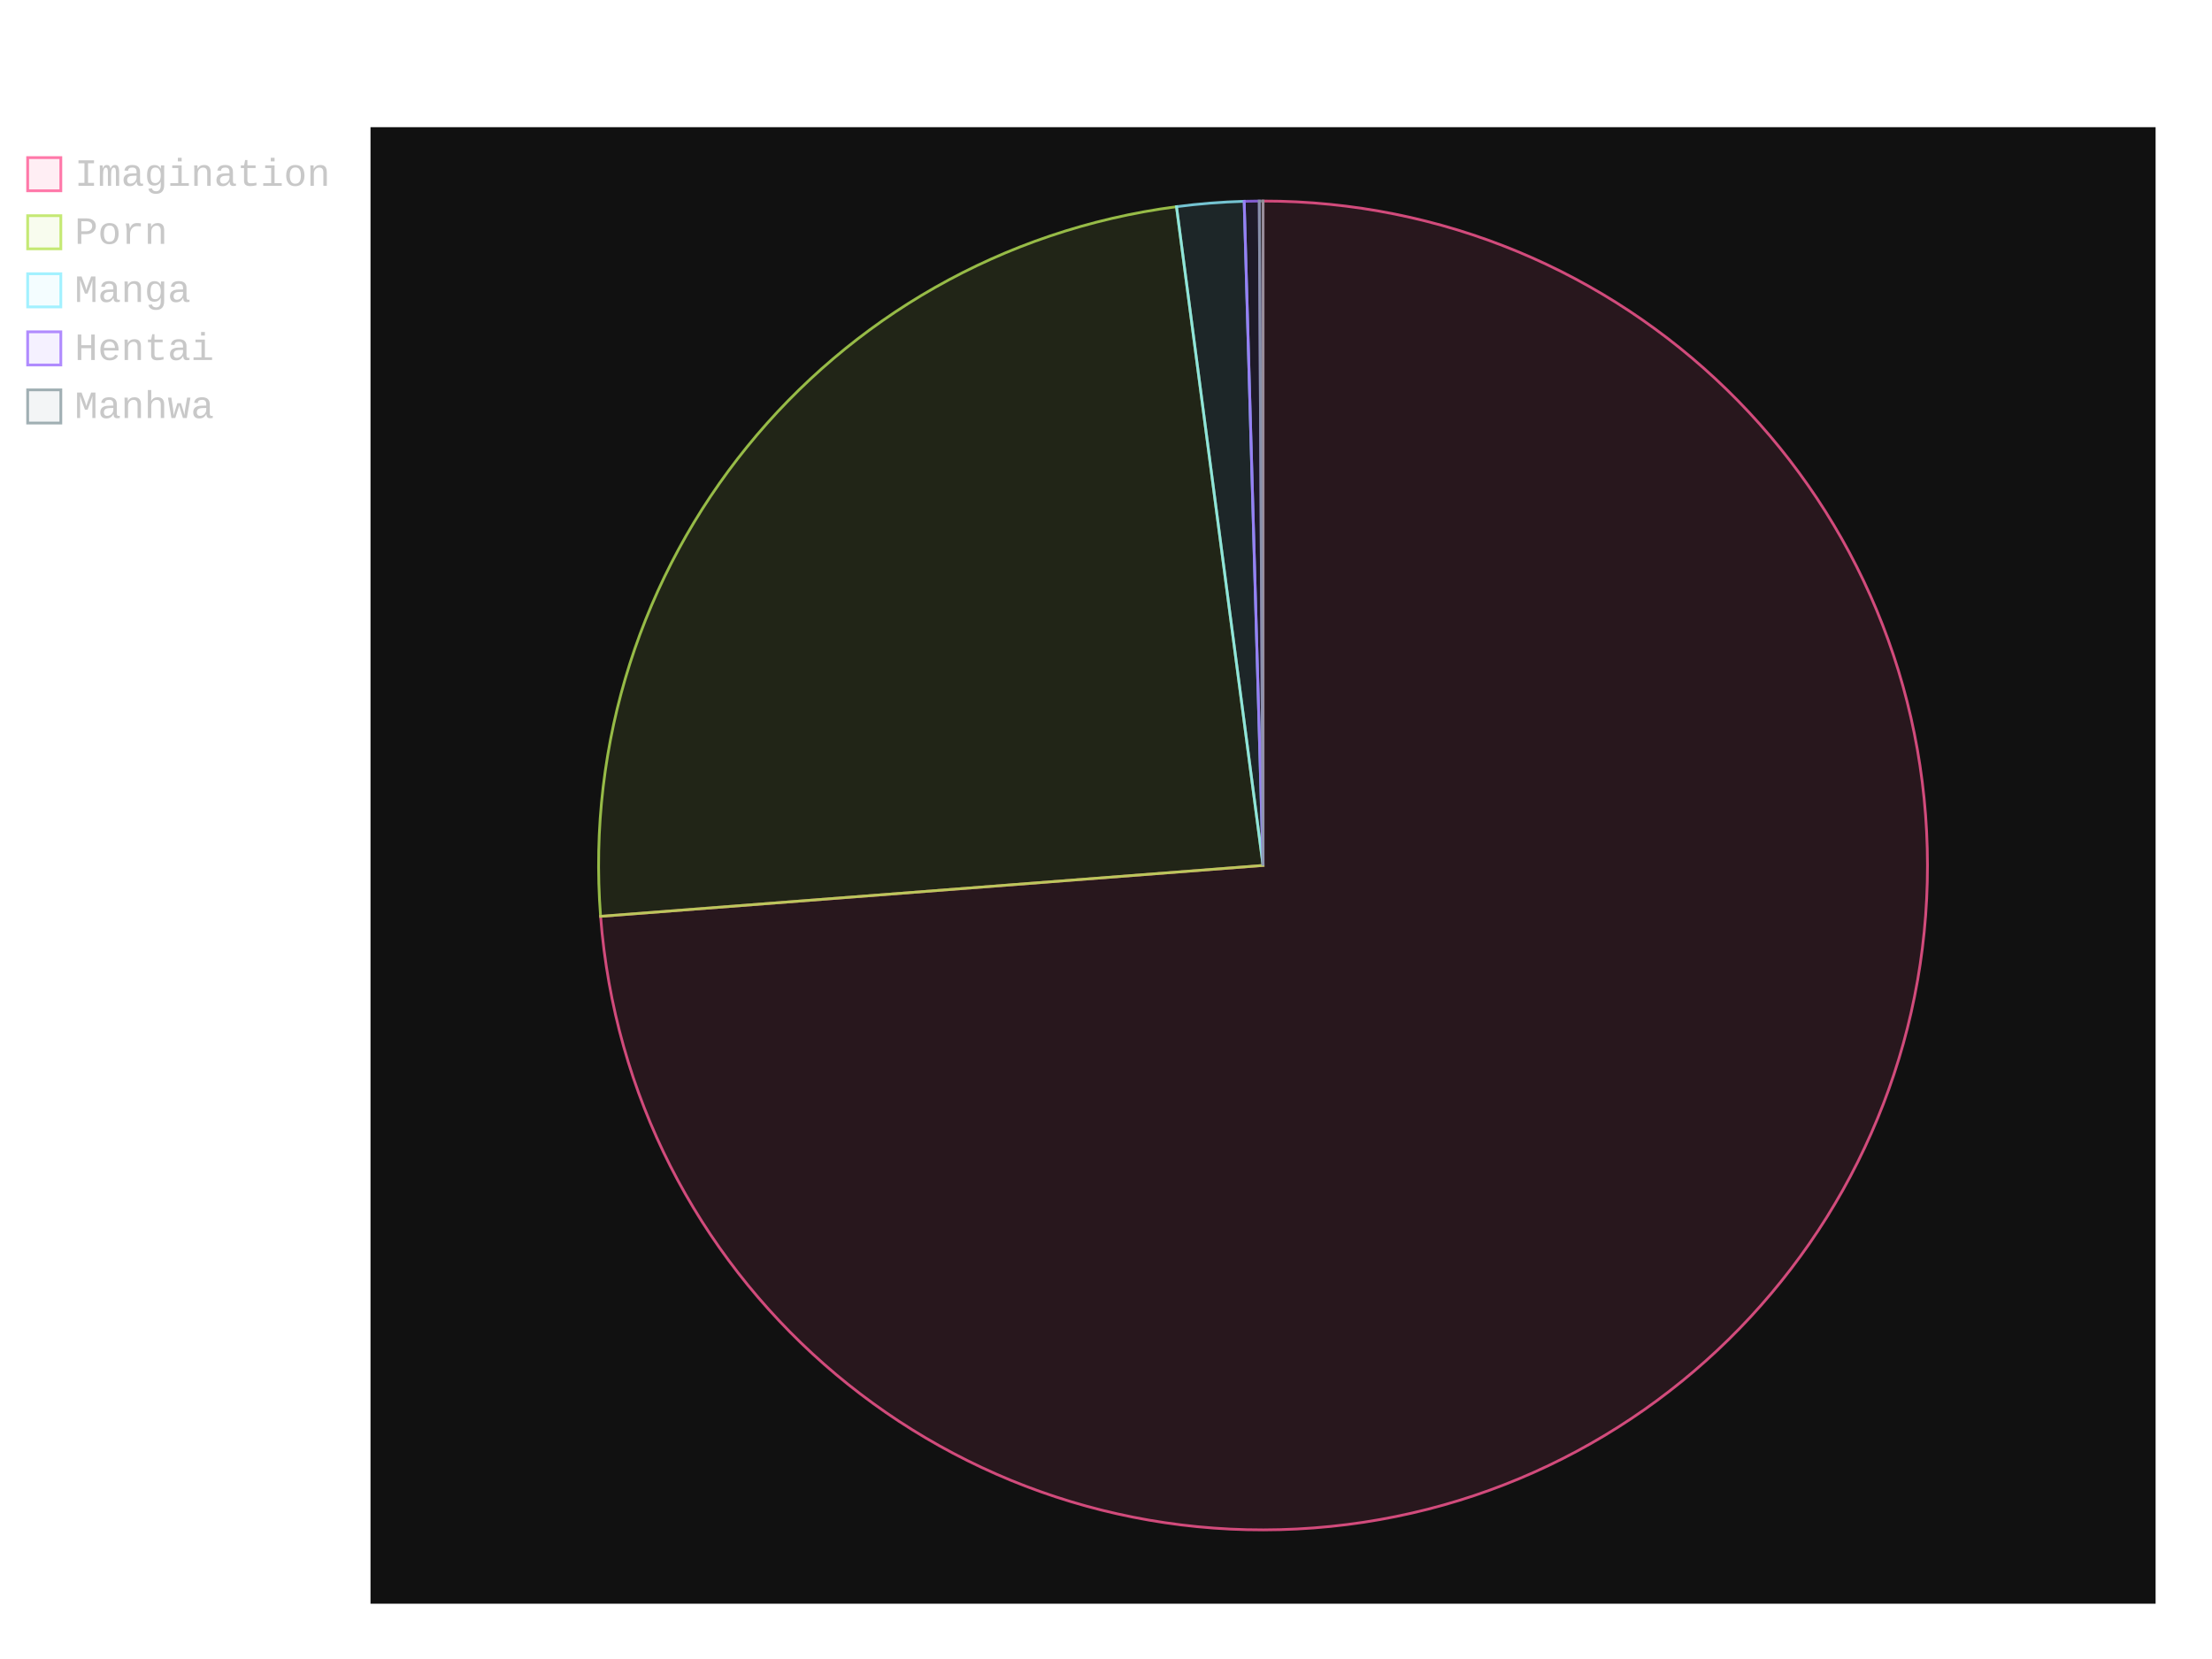
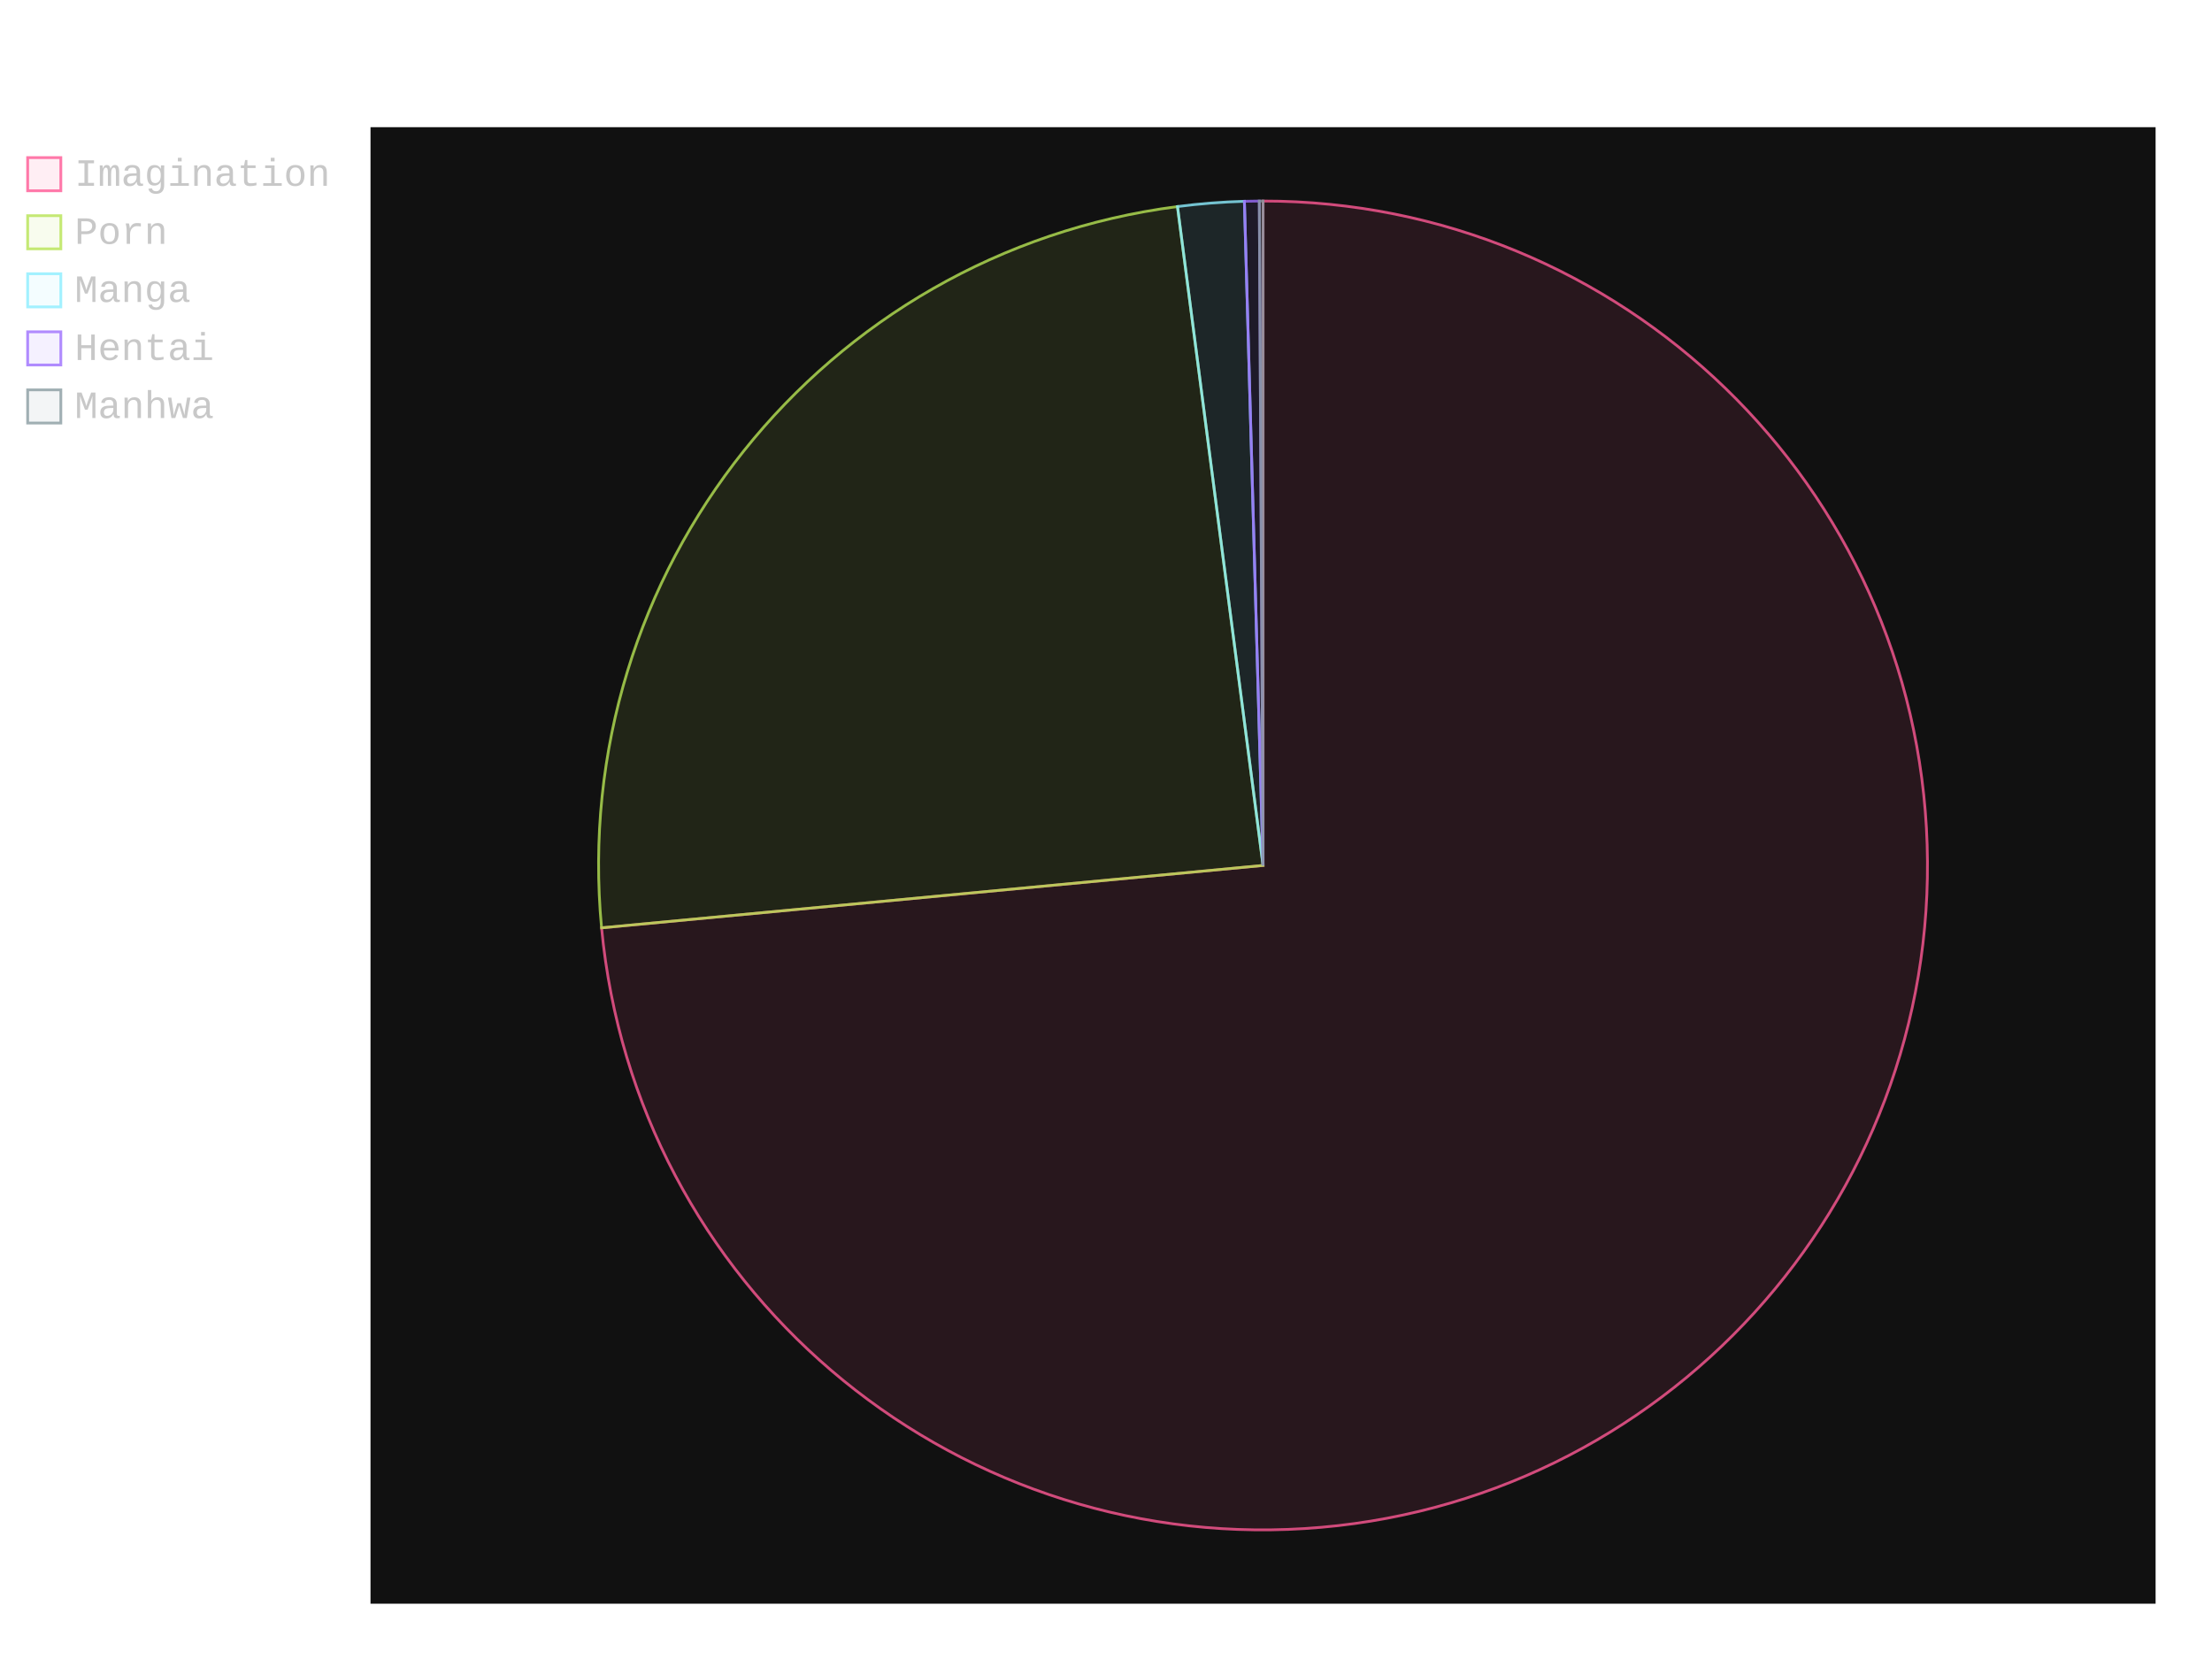
- <svg xmlns="http://www.w3.org/2000/svg" id="chart-c222648b-6aff-441d-abbd-4a1b209272ea" class="pygal-chart" viewBox="0 0 800 600">
+ <svg xmlns="http://www.w3.org/2000/svg" id="chart-a6dd271a-f912-41a5-8dee-f7c904463836" class="pygal-chart" viewBox="0 0 800 600">
  <defs>
-     <style type="text/css">#chart-c222648b-6aff-441d-abbd-4a1b209272ea{-webkit-user-select:none;-webkit-font-smoothing:antialiased;font-family:Consolas,"Liberation Mono",Menlo,Courier,monospace}#chart-c222648b-6aff-441d-abbd-4a1b209272ea .title{font-family:Consolas,"Liberation Mono",Menlo,Courier,monospace;font-size:16px}#chart-c222648b-6aff-441d-abbd-4a1b209272ea .legends .legend text{font-family:Consolas,"Liberation Mono",Menlo,Courier,monospace;font-size:14px}#chart-c222648b-6aff-441d-abbd-4a1b209272ea .axis text{font-family:Consolas,"Liberation Mono",Menlo,Courier,monospace;font-size:10px}#chart-c222648b-6aff-441d-abbd-4a1b209272ea .axis text.major{font-family:Consolas,"Liberation Mono",Menlo,Courier,monospace;font-size:10px}#chart-c222648b-6aff-441d-abbd-4a1b209272ea .text-overlay text.value{font-family:Consolas,"Liberation Mono",Menlo,Courier,monospace;font-size:16px}#chart-c222648b-6aff-441d-abbd-4a1b209272ea .text-overlay text.label{font-family:Consolas,"Liberation Mono",Menlo,Courier,monospace;font-size:10px}#chart-c222648b-6aff-441d-abbd-4a1b209272ea .tooltip{font-family:Consolas,"Liberation Mono",Menlo,Courier,monospace;font-size:14px}#chart-c222648b-6aff-441d-abbd-4a1b209272ea text.no_data{font-family:Consolas,"Liberation Mono",Menlo,Courier,monospace;font-size:64px}
- #chart-c222648b-6aff-441d-abbd-4a1b209272ea{background-color:transparent}#chart-c222648b-6aff-441d-abbd-4a1b209272ea path,#chart-c222648b-6aff-441d-abbd-4a1b209272ea line,#chart-c222648b-6aff-441d-abbd-4a1b209272ea rect,#chart-c222648b-6aff-441d-abbd-4a1b209272ea circle{-webkit-transition:0.3s ease-out;-moz-transition:0.3s ease-out;transition:0.3s ease-out}#chart-c222648b-6aff-441d-abbd-4a1b209272ea .graph &gt; .background{fill:transparent}#chart-c222648b-6aff-441d-abbd-4a1b209272ea .plot &gt; .background{fill:#111}#chart-c222648b-6aff-441d-abbd-4a1b209272ea .graph{fill:rgba(200,200,200,1)}#chart-c222648b-6aff-441d-abbd-4a1b209272ea text.no_data{fill:rgba(255,255,255,1)}#chart-c222648b-6aff-441d-abbd-4a1b209272ea .title{fill:rgba(255,255,255,1)}#chart-c222648b-6aff-441d-abbd-4a1b209272ea .legends .legend text{fill:rgba(200,200,200,1)}#chart-c222648b-6aff-441d-abbd-4a1b209272ea .legends .legend:hover text{fill:rgba(255,255,255,1)}#chart-c222648b-6aff-441d-abbd-4a1b209272ea .axis .line{stroke:rgba(255,255,255,1)}#chart-c222648b-6aff-441d-abbd-4a1b209272ea .axis .guide.line{stroke:#555}#chart-c222648b-6aff-441d-abbd-4a1b209272ea .axis .major.line{stroke:rgba(200,200,200,1)}#chart-c222648b-6aff-441d-abbd-4a1b209272ea .axis text.major{fill:rgba(255,255,255,1)}#chart-c222648b-6aff-441d-abbd-4a1b209272ea .axis.y .guides:hover .guide.line,#chart-c222648b-6aff-441d-abbd-4a1b209272ea .line-graph .axis.x .guides:hover .guide.line,#chart-c222648b-6aff-441d-abbd-4a1b209272ea .stackedline-graph .axis.x .guides:hover .guide.line,#chart-c222648b-6aff-441d-abbd-4a1b209272ea .xy-graph .axis.x .guides:hover .guide.line{stroke:rgba(255,255,255,1)}#chart-c222648b-6aff-441d-abbd-4a1b209272ea .axis .guides:hover text{fill:rgba(255,255,255,1)}#chart-c222648b-6aff-441d-abbd-4a1b209272ea .reactive{fill-opacity:.1;stroke-opacity:.8;stroke-width:1}#chart-c222648b-6aff-441d-abbd-4a1b209272ea .ci{stroke:rgba(200,200,200,1)}#chart-c222648b-6aff-441d-abbd-4a1b209272ea .reactive.active,#chart-c222648b-6aff-441d-abbd-4a1b209272ea .active .reactive{fill-opacity:.75;stroke-opacity:.9;stroke-width:4}#chart-c222648b-6aff-441d-abbd-4a1b209272ea .ci .reactive.active{stroke-width:1.5}#chart-c222648b-6aff-441d-abbd-4a1b209272ea .series text{fill:rgba(255,255,255,1)}#chart-c222648b-6aff-441d-abbd-4a1b209272ea .tooltip rect{fill:#111;stroke:rgba(255,255,255,1);-webkit-transition:opacity 0.3s ease-out;-moz-transition:opacity 0.3s ease-out;transition:opacity 0.3s ease-out}#chart-c222648b-6aff-441d-abbd-4a1b209272ea .tooltip .label{fill:rgba(200,200,200,1)}#chart-c222648b-6aff-441d-abbd-4a1b209272ea .tooltip .label{fill:rgba(200,200,200,1)}#chart-c222648b-6aff-441d-abbd-4a1b209272ea .tooltip .legend{font-size:.8em;fill:#555}#chart-c222648b-6aff-441d-abbd-4a1b209272ea .tooltip .x_label{font-size:.6em;fill:rgba(255,255,255,1)}#chart-c222648b-6aff-441d-abbd-4a1b209272ea .tooltip .xlink{font-size:.5em;text-decoration:underline}#chart-c222648b-6aff-441d-abbd-4a1b209272ea .tooltip .value{font-size:1.5em}#chart-c222648b-6aff-441d-abbd-4a1b209272ea .bound{font-size:.5em}#chart-c222648b-6aff-441d-abbd-4a1b209272ea .max-value{font-size:.75em;fill:#555}#chart-c222648b-6aff-441d-abbd-4a1b209272ea .map-element{fill:#111;stroke:#555 !important}#chart-c222648b-6aff-441d-abbd-4a1b209272ea .map-element .reactive{fill-opacity:inherit;stroke-opacity:inherit}#chart-c222648b-6aff-441d-abbd-4a1b209272ea .color-0,#chart-c222648b-6aff-441d-abbd-4a1b209272ea .color-0 a:visited{stroke:#ff5995;fill:#ff5995}#chart-c222648b-6aff-441d-abbd-4a1b209272ea .color-1,#chart-c222648b-6aff-441d-abbd-4a1b209272ea .color-1 a:visited{stroke:#b6e354;fill:#b6e354}#chart-c222648b-6aff-441d-abbd-4a1b209272ea .color-2,#chart-c222648b-6aff-441d-abbd-4a1b209272ea .color-2 a:visited{stroke:#8cedff;fill:#8cedff}#chart-c222648b-6aff-441d-abbd-4a1b209272ea .color-3,#chart-c222648b-6aff-441d-abbd-4a1b209272ea .color-3 a:visited{stroke:#9e6ffe;fill:#9e6ffe}#chart-c222648b-6aff-441d-abbd-4a1b209272ea .color-4,#chart-c222648b-6aff-441d-abbd-4a1b209272ea .color-4 a:visited{stroke:#899ca1;fill:#899ca1}#chart-c222648b-6aff-441d-abbd-4a1b209272ea .text-overlay .color-0 text{fill:black}#chart-c222648b-6aff-441d-abbd-4a1b209272ea .text-overlay .color-1 text{fill:black}#chart-c222648b-6aff-441d-abbd-4a1b209272ea .text-overlay .color-2 text{fill:black}#chart-c222648b-6aff-441d-abbd-4a1b209272ea .text-overlay .color-3 text{fill:black}#chart-c222648b-6aff-441d-abbd-4a1b209272ea .text-overlay .color-4 text{fill:black}
- #chart-c222648b-6aff-441d-abbd-4a1b209272ea text.no_data{text-anchor:middle}#chart-c222648b-6aff-441d-abbd-4a1b209272ea .guide.line{fill:none}#chart-c222648b-6aff-441d-abbd-4a1b209272ea .centered{text-anchor:middle}#chart-c222648b-6aff-441d-abbd-4a1b209272ea .title{text-anchor:middle}#chart-c222648b-6aff-441d-abbd-4a1b209272ea .legends .legend text{fill-opacity:1}#chart-c222648b-6aff-441d-abbd-4a1b209272ea .axis.x text{text-anchor:middle}#chart-c222648b-6aff-441d-abbd-4a1b209272ea .axis.x:not(.web) text[transform]{text-anchor:start}#chart-c222648b-6aff-441d-abbd-4a1b209272ea .axis.x:not(.web) text[transform].backwards{text-anchor:end}#chart-c222648b-6aff-441d-abbd-4a1b209272ea .axis.y text{text-anchor:end}#chart-c222648b-6aff-441d-abbd-4a1b209272ea .axis.y text[transform].backwards{text-anchor:start}#chart-c222648b-6aff-441d-abbd-4a1b209272ea .axis.y2 text{text-anchor:start}#chart-c222648b-6aff-441d-abbd-4a1b209272ea .axis.y2 text[transform].backwards{text-anchor:end}#chart-c222648b-6aff-441d-abbd-4a1b209272ea .axis .guide.line{stroke-dasharray:4,4;stroke:black}#chart-c222648b-6aff-441d-abbd-4a1b209272ea .axis .major.guide.line{stroke-dasharray:6,6;stroke:black}#chart-c222648b-6aff-441d-abbd-4a1b209272ea .horizontal .axis.y .guide.line,#chart-c222648b-6aff-441d-abbd-4a1b209272ea .horizontal .axis.y2 .guide.line,#chart-c222648b-6aff-441d-abbd-4a1b209272ea .vertical .axis.x .guide.line{opacity:0}#chart-c222648b-6aff-441d-abbd-4a1b209272ea .horizontal .axis.always_show .guide.line,#chart-c222648b-6aff-441d-abbd-4a1b209272ea .vertical .axis.always_show .guide.line{opacity:1 !important}#chart-c222648b-6aff-441d-abbd-4a1b209272ea .axis.y .guides:hover .guide.line,#chart-c222648b-6aff-441d-abbd-4a1b209272ea .axis.y2 .guides:hover .guide.line,#chart-c222648b-6aff-441d-abbd-4a1b209272ea .axis.x .guides:hover .guide.line{opacity:1}#chart-c222648b-6aff-441d-abbd-4a1b209272ea .axis .guides:hover text{opacity:1}#chart-c222648b-6aff-441d-abbd-4a1b209272ea .nofill{fill:none}#chart-c222648b-6aff-441d-abbd-4a1b209272ea .subtle-fill{fill-opacity:.2}#chart-c222648b-6aff-441d-abbd-4a1b209272ea .dot{stroke-width:1px;fill-opacity:1;stroke-opacity:1}#chart-c222648b-6aff-441d-abbd-4a1b209272ea .dot.active{stroke-width:5px}#chart-c222648b-6aff-441d-abbd-4a1b209272ea .dot.negative{fill:transparent}#chart-c222648b-6aff-441d-abbd-4a1b209272ea text,#chart-c222648b-6aff-441d-abbd-4a1b209272ea tspan{stroke:none !important}#chart-c222648b-6aff-441d-abbd-4a1b209272ea .series text.active{opacity:1}#chart-c222648b-6aff-441d-abbd-4a1b209272ea .tooltip rect{fill-opacity:.95;stroke-width:.5}#chart-c222648b-6aff-441d-abbd-4a1b209272ea .tooltip text{fill-opacity:1}#chart-c222648b-6aff-441d-abbd-4a1b209272ea .showable{visibility:hidden}#chart-c222648b-6aff-441d-abbd-4a1b209272ea .showable.shown{visibility:visible}#chart-c222648b-6aff-441d-abbd-4a1b209272ea .gauge-background{fill:rgba(229,229,229,1);stroke:none}#chart-c222648b-6aff-441d-abbd-4a1b209272ea .bg-lines{stroke:transparent;stroke-width:2px}</style>
+     <style type="text/css">#chart-a6dd271a-f912-41a5-8dee-f7c904463836{-webkit-user-select:none;-webkit-font-smoothing:antialiased;font-family:Consolas,"Liberation Mono",Menlo,Courier,monospace}#chart-a6dd271a-f912-41a5-8dee-f7c904463836 .title{font-family:Consolas,"Liberation Mono",Menlo,Courier,monospace;font-size:16px}#chart-a6dd271a-f912-41a5-8dee-f7c904463836 .legends .legend text{font-family:Consolas,"Liberation Mono",Menlo,Courier,monospace;font-size:14px}#chart-a6dd271a-f912-41a5-8dee-f7c904463836 .axis text{font-family:Consolas,"Liberation Mono",Menlo,Courier,monospace;font-size:8px}#chart-a6dd271a-f912-41a5-8dee-f7c904463836 .axis text.major{font-family:Consolas,"Liberation Mono",Menlo,Courier,monospace;font-size:10px}#chart-a6dd271a-f912-41a5-8dee-f7c904463836 .text-overlay text.value{font-family:Consolas,"Liberation Mono",Menlo,Courier,monospace;font-size:16px}#chart-a6dd271a-f912-41a5-8dee-f7c904463836 .text-overlay text.label{font-family:Consolas,"Liberation Mono",Menlo,Courier,monospace;font-size:10px}#chart-a6dd271a-f912-41a5-8dee-f7c904463836 .tooltip{font-family:Consolas,"Liberation Mono",Menlo,Courier,monospace;font-size:14px}#chart-a6dd271a-f912-41a5-8dee-f7c904463836 text.no_data{font-family:Consolas,"Liberation Mono",Menlo,Courier,monospace;font-size:64px}
+ #chart-a6dd271a-f912-41a5-8dee-f7c904463836{background-color:transparent}#chart-a6dd271a-f912-41a5-8dee-f7c904463836 path,#chart-a6dd271a-f912-41a5-8dee-f7c904463836 line,#chart-a6dd271a-f912-41a5-8dee-f7c904463836 rect,#chart-a6dd271a-f912-41a5-8dee-f7c904463836 circle{-webkit-transition:0.3s ease-out;-moz-transition:0.3s ease-out;transition:0.3s ease-out}#chart-a6dd271a-f912-41a5-8dee-f7c904463836 .graph &gt; .background{fill:transparent}#chart-a6dd271a-f912-41a5-8dee-f7c904463836 .plot &gt; .background{fill:#111}#chart-a6dd271a-f912-41a5-8dee-f7c904463836 .graph{fill:rgba(200,200,200,1)}#chart-a6dd271a-f912-41a5-8dee-f7c904463836 text.no_data{fill:rgba(255,255,255,1)}#chart-a6dd271a-f912-41a5-8dee-f7c904463836 .title{fill:rgba(255,255,255,1)}#chart-a6dd271a-f912-41a5-8dee-f7c904463836 .legends .legend text{fill:rgba(200,200,200,1)}#chart-a6dd271a-f912-41a5-8dee-f7c904463836 .legends .legend:hover text{fill:rgba(255,255,255,1)}#chart-a6dd271a-f912-41a5-8dee-f7c904463836 .axis .line{stroke:rgba(255,255,255,1)}#chart-a6dd271a-f912-41a5-8dee-f7c904463836 .axis .guide.line{stroke:#555}#chart-a6dd271a-f912-41a5-8dee-f7c904463836 .axis .major.line{stroke:rgba(200,200,200,1)}#chart-a6dd271a-f912-41a5-8dee-f7c904463836 .axis text.major{fill:rgba(255,255,255,1)}#chart-a6dd271a-f912-41a5-8dee-f7c904463836 .axis.y .guides:hover .guide.line,#chart-a6dd271a-f912-41a5-8dee-f7c904463836 .line-graph .axis.x .guides:hover .guide.line,#chart-a6dd271a-f912-41a5-8dee-f7c904463836 .stackedline-graph .axis.x .guides:hover .guide.line,#chart-a6dd271a-f912-41a5-8dee-f7c904463836 .xy-graph .axis.x .guides:hover .guide.line{stroke:rgba(255,255,255,1)}#chart-a6dd271a-f912-41a5-8dee-f7c904463836 .axis .guides:hover text{fill:rgba(255,255,255,1)}#chart-a6dd271a-f912-41a5-8dee-f7c904463836 .reactive{fill-opacity:.1;stroke-opacity:.8;stroke-width:1}#chart-a6dd271a-f912-41a5-8dee-f7c904463836 .ci{stroke:rgba(200,200,200,1)}#chart-a6dd271a-f912-41a5-8dee-f7c904463836 .reactive.active,#chart-a6dd271a-f912-41a5-8dee-f7c904463836 .active .reactive{fill-opacity:.75;stroke-opacity:.9;stroke-width:4}#chart-a6dd271a-f912-41a5-8dee-f7c904463836 .ci .reactive.active{stroke-width:1.5}#chart-a6dd271a-f912-41a5-8dee-f7c904463836 .series text{fill:rgba(255,255,255,1)}#chart-a6dd271a-f912-41a5-8dee-f7c904463836 .tooltip rect{fill:#111;stroke:rgba(255,255,255,1);-webkit-transition:opacity 0.3s ease-out;-moz-transition:opacity 0.3s ease-out;transition:opacity 0.3s ease-out}#chart-a6dd271a-f912-41a5-8dee-f7c904463836 .tooltip .label{fill:rgba(200,200,200,1)}#chart-a6dd271a-f912-41a5-8dee-f7c904463836 .tooltip .label{fill:rgba(200,200,200,1)}#chart-a6dd271a-f912-41a5-8dee-f7c904463836 .tooltip .legend{font-size:.8em;fill:#555}#chart-a6dd271a-f912-41a5-8dee-f7c904463836 .tooltip .x_label{font-size:.6em;fill:rgba(255,255,255,1)}#chart-a6dd271a-f912-41a5-8dee-f7c904463836 .tooltip .xlink{font-size:.5em;text-decoration:underline}#chart-a6dd271a-f912-41a5-8dee-f7c904463836 .tooltip .value{font-size:1.5em}#chart-a6dd271a-f912-41a5-8dee-f7c904463836 .bound{font-size:.5em}#chart-a6dd271a-f912-41a5-8dee-f7c904463836 .max-value{font-size:.75em;fill:#555}#chart-a6dd271a-f912-41a5-8dee-f7c904463836 .map-element{fill:#111;stroke:#555 !important}#chart-a6dd271a-f912-41a5-8dee-f7c904463836 .map-element .reactive{fill-opacity:inherit;stroke-opacity:inherit}#chart-a6dd271a-f912-41a5-8dee-f7c904463836 .color-0,#chart-a6dd271a-f912-41a5-8dee-f7c904463836 .color-0 a:visited{stroke:#ff5995;fill:#ff5995}#chart-a6dd271a-f912-41a5-8dee-f7c904463836 .color-1,#chart-a6dd271a-f912-41a5-8dee-f7c904463836 .color-1 a:visited{stroke:#b6e354;fill:#b6e354}#chart-a6dd271a-f912-41a5-8dee-f7c904463836 .color-2,#chart-a6dd271a-f912-41a5-8dee-f7c904463836 .color-2 a:visited{stroke:#8cedff;fill:#8cedff}#chart-a6dd271a-f912-41a5-8dee-f7c904463836 .color-3,#chart-a6dd271a-f912-41a5-8dee-f7c904463836 .color-3 a:visited{stroke:#9e6ffe;fill:#9e6ffe}#chart-a6dd271a-f912-41a5-8dee-f7c904463836 .color-4,#chart-a6dd271a-f912-41a5-8dee-f7c904463836 .color-4 a:visited{stroke:#899ca1;fill:#899ca1}#chart-a6dd271a-f912-41a5-8dee-f7c904463836 .text-overlay .color-0 text{fill:black}#chart-a6dd271a-f912-41a5-8dee-f7c904463836 .text-overlay .color-1 text{fill:black}#chart-a6dd271a-f912-41a5-8dee-f7c904463836 .text-overlay .color-2 text{fill:black}#chart-a6dd271a-f912-41a5-8dee-f7c904463836 .text-overlay .color-3 text{fill:black}#chart-a6dd271a-f912-41a5-8dee-f7c904463836 .text-overlay .color-4 text{fill:black}
+ #chart-a6dd271a-f912-41a5-8dee-f7c904463836 text.no_data{text-anchor:middle}#chart-a6dd271a-f912-41a5-8dee-f7c904463836 .guide.line{fill:none}#chart-a6dd271a-f912-41a5-8dee-f7c904463836 .centered{text-anchor:middle}#chart-a6dd271a-f912-41a5-8dee-f7c904463836 .title{text-anchor:middle}#chart-a6dd271a-f912-41a5-8dee-f7c904463836 .legends .legend text{fill-opacity:1}#chart-a6dd271a-f912-41a5-8dee-f7c904463836 .axis.x text{text-anchor:middle}#chart-a6dd271a-f912-41a5-8dee-f7c904463836 .axis.x:not(.web) text[transform]{text-anchor:start}#chart-a6dd271a-f912-41a5-8dee-f7c904463836 .axis.x:not(.web) text[transform].backwards{text-anchor:end}#chart-a6dd271a-f912-41a5-8dee-f7c904463836 .axis.y text{text-anchor:end}#chart-a6dd271a-f912-41a5-8dee-f7c904463836 .axis.y text[transform].backwards{text-anchor:start}#chart-a6dd271a-f912-41a5-8dee-f7c904463836 .axis.y2 text{text-anchor:start}#chart-a6dd271a-f912-41a5-8dee-f7c904463836 .axis.y2 text[transform].backwards{text-anchor:end}#chart-a6dd271a-f912-41a5-8dee-f7c904463836 .axis .guide.line{stroke-dasharray:4,4;stroke:black}#chart-a6dd271a-f912-41a5-8dee-f7c904463836 .axis .major.guide.line{stroke-dasharray:6,6;stroke:black}#chart-a6dd271a-f912-41a5-8dee-f7c904463836 .horizontal .axis.y .guide.line,#chart-a6dd271a-f912-41a5-8dee-f7c904463836 .horizontal .axis.y2 .guide.line,#chart-a6dd271a-f912-41a5-8dee-f7c904463836 .vertical .axis.x .guide.line{opacity:0}#chart-a6dd271a-f912-41a5-8dee-f7c904463836 .horizontal .axis.always_show .guide.line,#chart-a6dd271a-f912-41a5-8dee-f7c904463836 .vertical .axis.always_show .guide.line{opacity:1 !important}#chart-a6dd271a-f912-41a5-8dee-f7c904463836 .axis.y .guides:hover .guide.line,#chart-a6dd271a-f912-41a5-8dee-f7c904463836 .axis.y2 .guides:hover .guide.line,#chart-a6dd271a-f912-41a5-8dee-f7c904463836 .axis.x .guides:hover .guide.line{opacity:1}#chart-a6dd271a-f912-41a5-8dee-f7c904463836 .axis .guides:hover text{opacity:1}#chart-a6dd271a-f912-41a5-8dee-f7c904463836 .nofill{fill:none}#chart-a6dd271a-f912-41a5-8dee-f7c904463836 .subtle-fill{fill-opacity:.2}#chart-a6dd271a-f912-41a5-8dee-f7c904463836 .dot{stroke-width:1px;fill-opacity:1;stroke-opacity:1}#chart-a6dd271a-f912-41a5-8dee-f7c904463836 .dot.active{stroke-width:5px}#chart-a6dd271a-f912-41a5-8dee-f7c904463836 .dot.negative{fill:transparent}#chart-a6dd271a-f912-41a5-8dee-f7c904463836 text,#chart-a6dd271a-f912-41a5-8dee-f7c904463836 tspan{stroke:none !important}#chart-a6dd271a-f912-41a5-8dee-f7c904463836 .series text.active{opacity:1}#chart-a6dd271a-f912-41a5-8dee-f7c904463836 .tooltip rect{fill-opacity:.95;stroke-width:.5}#chart-a6dd271a-f912-41a5-8dee-f7c904463836 .tooltip text{fill-opacity:1}#chart-a6dd271a-f912-41a5-8dee-f7c904463836 .showable{visibility:hidden}#chart-a6dd271a-f912-41a5-8dee-f7c904463836 .showable.shown{visibility:visible}#chart-a6dd271a-f912-41a5-8dee-f7c904463836 .gauge-background{fill:rgba(229,229,229,1);stroke:none}#chart-a6dd271a-f912-41a5-8dee-f7c904463836 .bg-lines{stroke:transparent;stroke-width:2px}</style>
  </defs>
  <g class="graph pie-graph vertical">
    <rect x="0" y="0" width="800" height="600" class="background" />
    <g transform="translate(134, 46)" class="plot">
      <rect x="0" y="0" width="645.6" height="534" class="background" />
      <g class="series serie-0 color-0">
        <g class="slices">
          <g class="slice">
-             <path d="M322.8 26.7 A240.3 240.3 0 1 1 83.206 285.411 L322.8 267 A0 0 0 1 0 322.8 267 z" class="slice reactive tooltip-trigger" />
+             <path d="M322.8 26.7 A240.3 240.3 0 1 1 83.562 289.567 L322.8 267 A0 0 0 1 0 322.8 267 z" class="slice reactive tooltip-trigger" />
          </g>
        </g>
      </g>
      <g class="series serie-1 color-1">
        <g class="slices">
          <g class="slice">
-             <path d="M83.206 285.411 A240.3 240.3 0 0 1 291.491 28.748 L322.8 267 A0 0 0 0 0 322.8 267 z" class="slice reactive tooltip-trigger" />
+             <path d="M83.562 289.567 A240.3 240.3 0 0 1 291.853 28.701 L322.8 267 A0 0 0 0 0 322.8 267 z" class="slice reactive tooltip-trigger" />
          </g>
        </g>
      </g>
      <g class="series serie-2 color-2">
        <g class="slices">
          <g class="slice">
-             <path d="M291.491 28.748 A240.3 240.3 0 0 1 315.975 26.797 L322.8 267 A0 0 0 0 0 322.8 267 z" class="slice reactive tooltip-trigger" />
+             <path d="M291.853 28.701 A240.3 240.3 0 0 1 316.054 26.795 L322.8 267 A0 0 0 0 0 322.8 267 z" class="slice reactive tooltip-trigger" />
          </g>
        </g>
      </g>
      <g class="series serie-3 color-3">
        <g class="slices">
          <g class="slice">
-             <path d="M315.975 26.797 A240.3 240.3 0 0 1 321.435 26.704 L322.8 267 A0 0 0 0 0 322.8 267 z" class="slice reactive tooltip-trigger" />
+             <path d="M316.054 26.795 A240.3 240.3 0 0 1 321.451 26.704 L322.8 267 A0 0 0 0 0 322.8 267 z" class="slice reactive tooltip-trigger" />
          </g>
        </g>
      </g>
      <g class="series serie-4 color-4">
        <g class="slices">
          <g class="slice">
-             <path d="M321.435 26.704 A240.3 240.3 0 0 1 322.8 26.7 L322.8 267 A0 0 0 0 0 322.8 267 z" class="slice reactive tooltip-trigger" />
+             <path d="M321.451 26.704 A240.3 240.3 0 0 1 322.8 26.7 L322.8 267 A0 0 0 0 0 322.8 267 z" class="slice reactive tooltip-trigger" />
          </g>
        </g>
      </g>
    </g>
    <g class="titles">
      <text x="400.0" y="26" class="title plot_title">Distribution of modes</text>
    </g>
    <g transform="translate(134, 46)" class="plot overlay">
      <g class="series serie-0 color-0" />
      <g class="series serie-1 color-1" />
      <g class="series serie-2 color-2" />
      <g class="series serie-3 color-3" />
      <g class="series serie-4 color-4" />
    </g>
    <g transform="translate(134, 46)" class="plot text-overlay">
      <g class="series serie-0 color-0" />
      <g class="series serie-1 color-1" />
      <g class="series serie-2 color-2" />
      <g class="series serie-3 color-3" />
      <g class="series serie-4 color-4" />
    </g>
    <g transform="translate(134, 46)" class="plot tooltip-overlay">
      <g transform="translate(0 0)" style="opacity: 0" class="tooltip">
        <rect rx="0" ry="0" width="0" height="0" class="tooltip-box" />
        <g class="text" />
      </g>
    </g>
    <g transform="translate(10, 56)" class="legends">
      <g id="activate-serie-0" class="legend reactive activate-serie">
        <rect x="0.0" y="1.0" width="12" height="12" class="color-0 reactive" />
        <text x="17.0" y="11.2">Imagination</text>
      </g>
      <g id="activate-serie-1" class="legend reactive activate-serie">
        <rect x="0.0" y="22.0" width="12" height="12" class="color-1 reactive" />
        <text x="17.0" y="32.2">Porn</text>
      </g>
      <g id="activate-serie-2" class="legend reactive activate-serie">
        <rect x="0.0" y="43.0" width="12" height="12" class="color-2 reactive" />
        <text x="17.0" y="53.2">Manga</text>
      </g>
      <g id="activate-serie-3" class="legend reactive activate-serie">
        <rect x="0.0" y="64.0" width="12" height="12" class="color-3 reactive" />
        <text x="17.0" y="74.2">Hentai</text>
      </g>
      <g id="activate-serie-4" class="legend reactive activate-serie">
        <rect x="0.0" y="85.0" width="12" height="12" class="color-4 reactive" />
        <text x="17.0" y="95.2">Manhwa</text>
      </g>
    </g>
    <g transform="translate(790, 56)" class="legends" />
  </g>
</svg>
